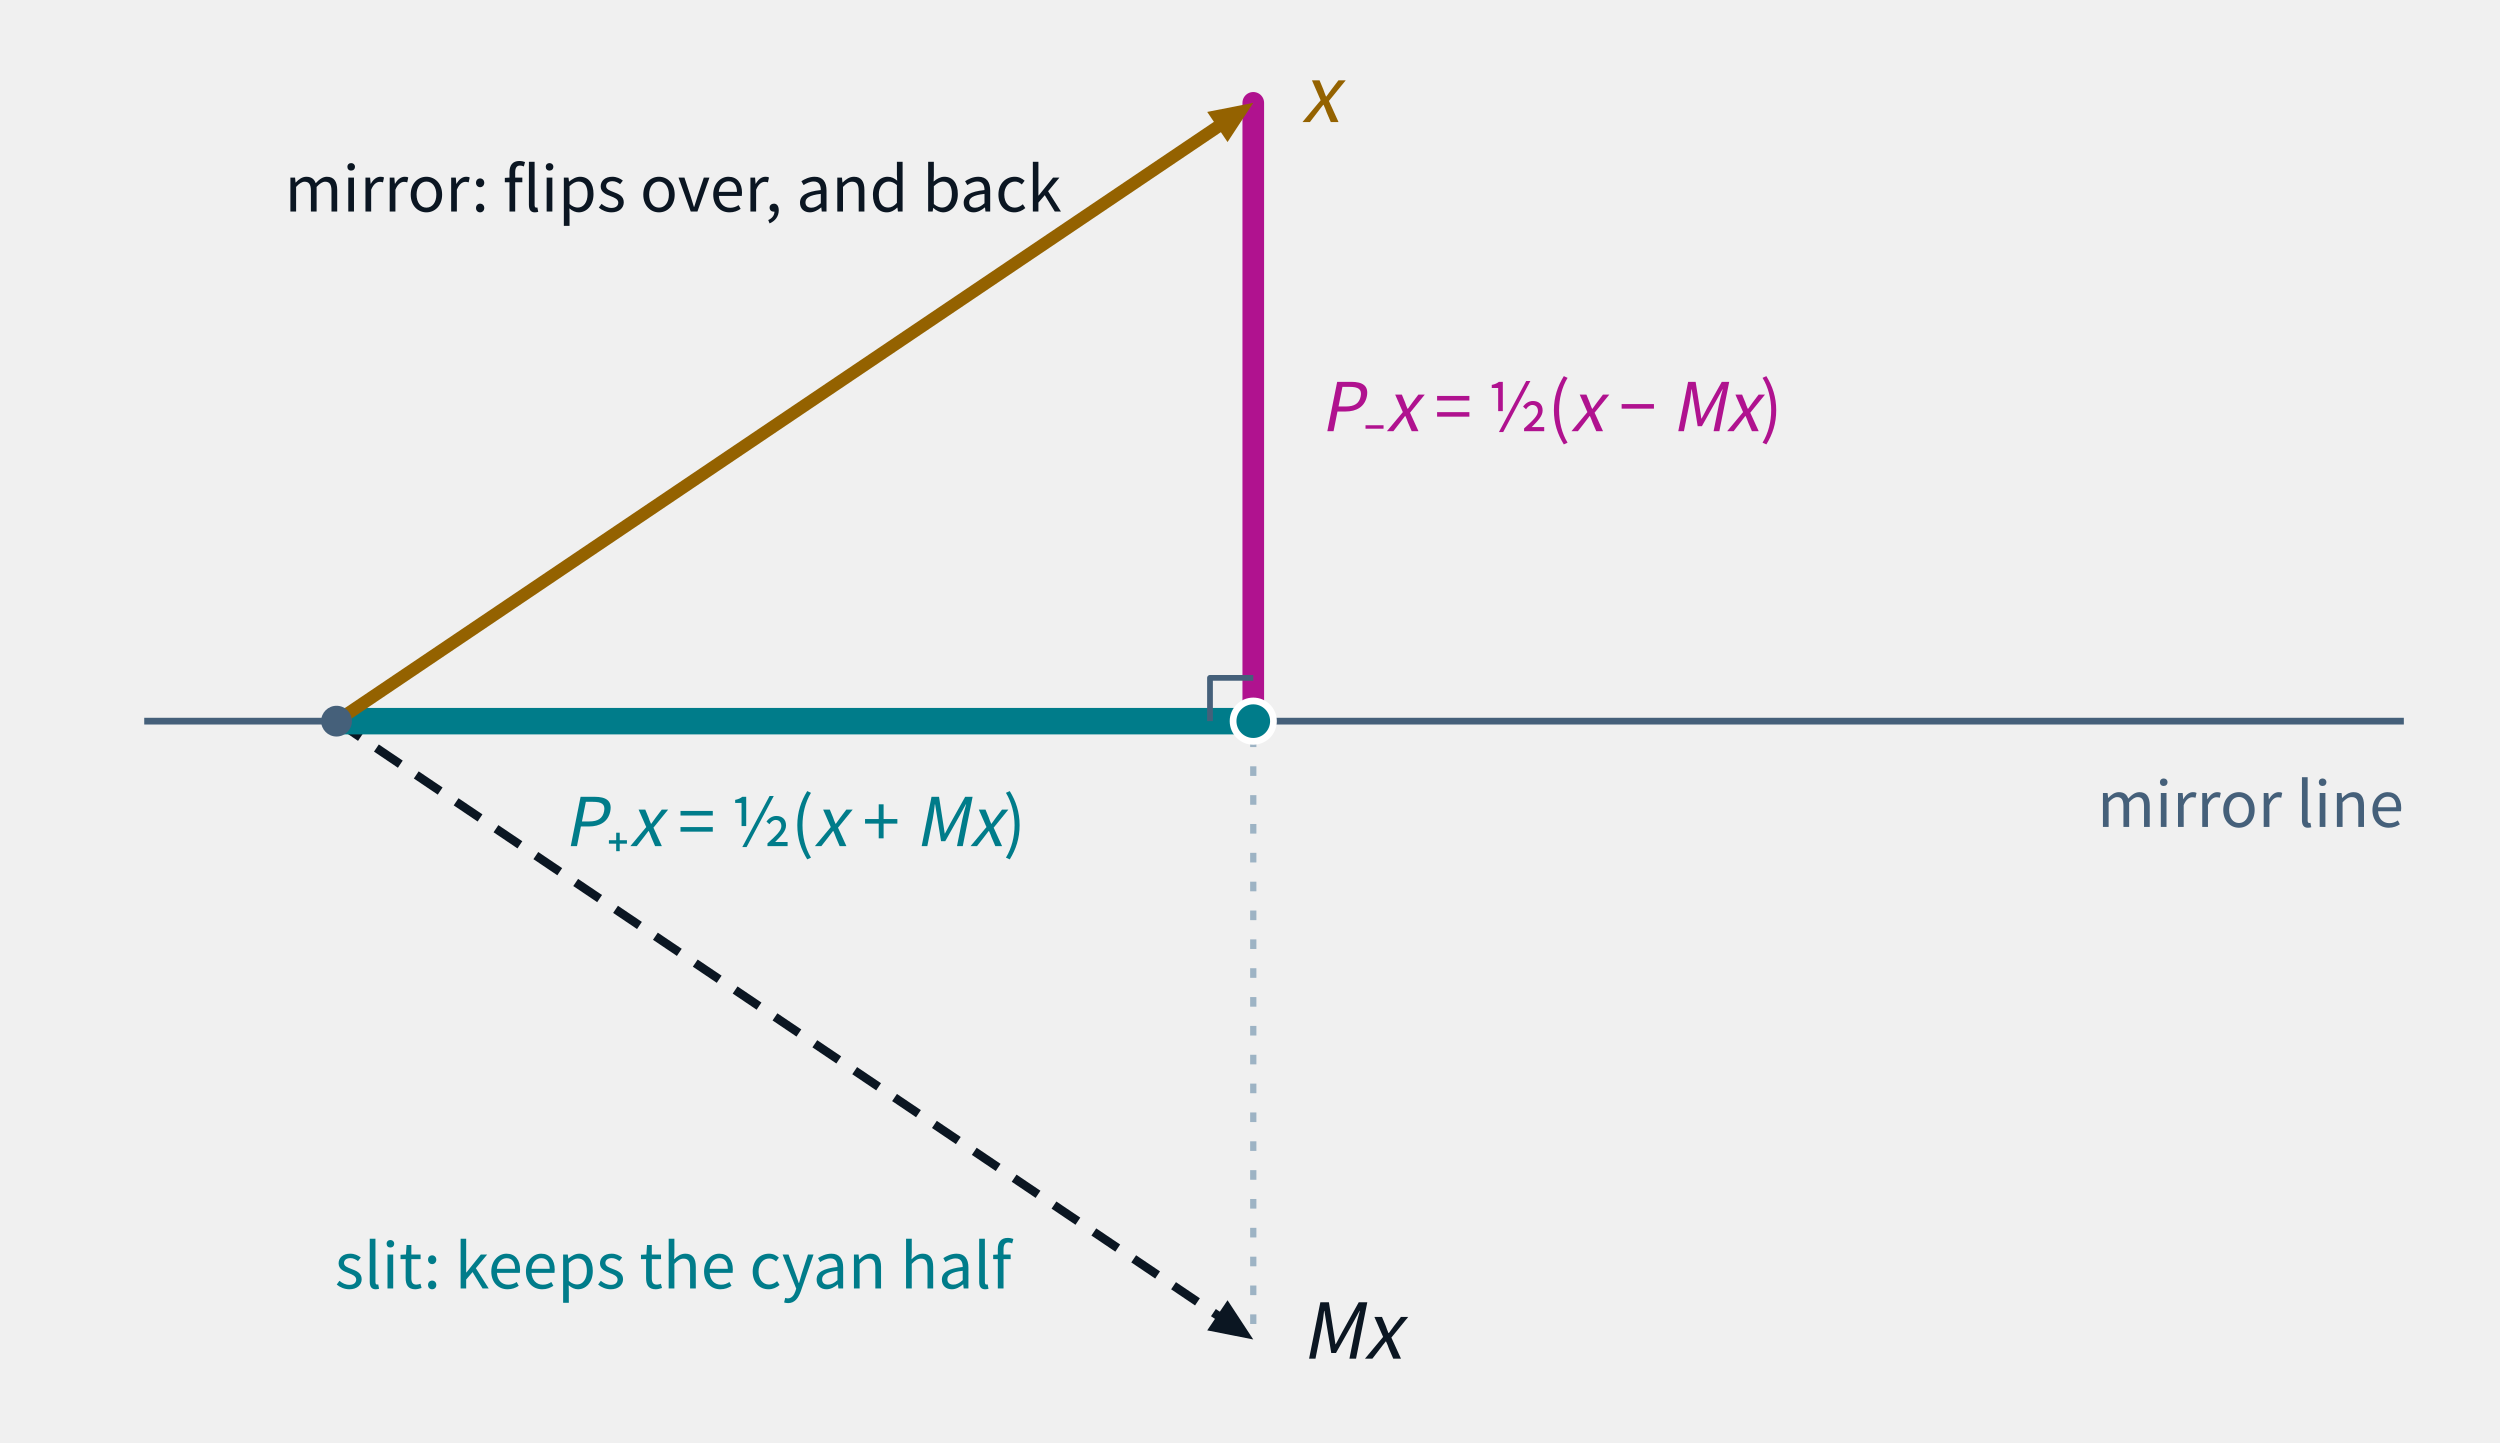
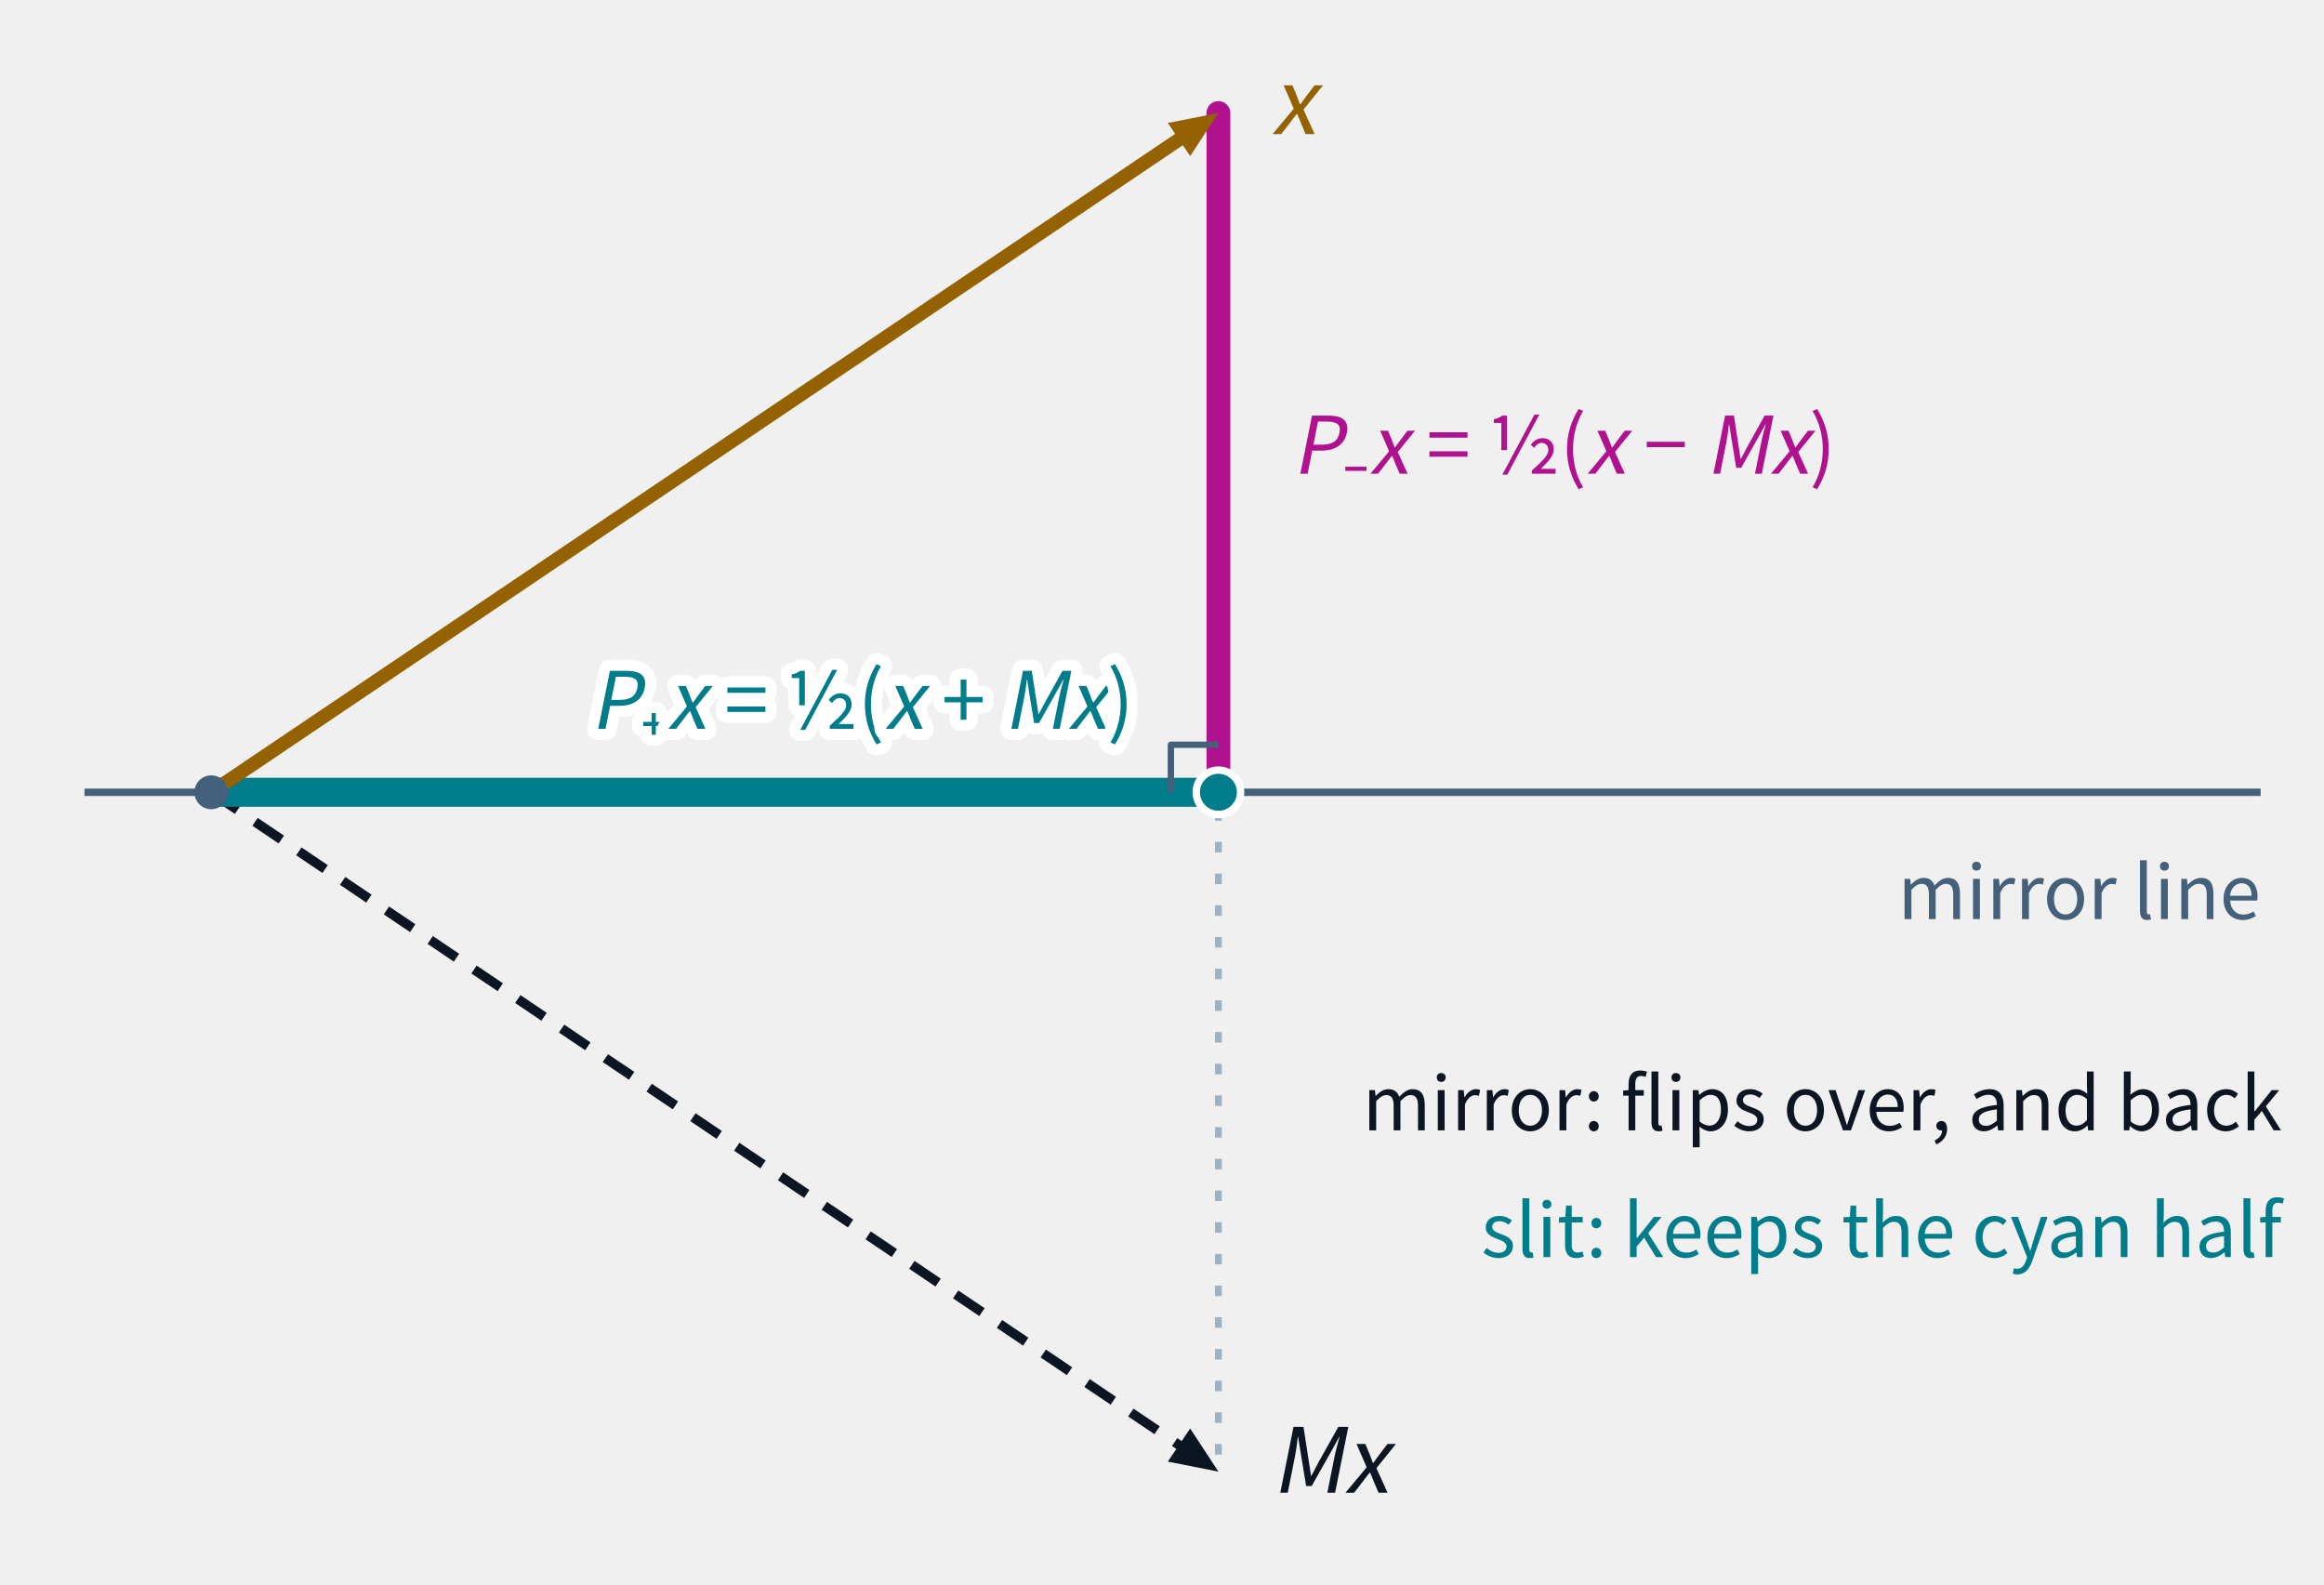
- <svg xmlns="http://www.w3.org/2000/svg" class="tr-fig" data-tr-fig="ch03-mirror-and-slit" data-lang="en" viewBox="0 0 520 300" width="520" height="300" font-family="'Noto Sans SC', 'Noto Sans CJK SC', 'Source Sans 3', 'PingFang SC', 'Microsoft YaHei', system-ui, sans-serif" role="img" aria-label="A horizontal mirror line. The amber arrow x points up and to the right; the dashed arrow Mx is its mirror image, pointing down and to the right. The dotted segment joining the two tips crosses the mirror line at one point; the thick cyan segment from the origin to that point is P₊x, the midpoint of x and Mx, and the magenta segment from there up to the tip of x is P₋x. The mirror flips the arrow over and can flip it back; the slit keeps only the cyan half.">
+ <svg xmlns="http://www.w3.org/2000/svg" class="tr-fig" data-tr-fig="ch03-mirror-and-slit" data-lang="en" viewBox="0 0 440 300" width="440" height="300" font-family="'Noto Sans SC', 'Noto Sans CJK SC', 'Source Sans 3', 'PingFang SC', 'Microsoft YaHei', system-ui, sans-serif" role="img" aria-label="A horizontal mirror line. The amber arrow x points up and to the right; the dashed arrow Mx is its mirror image, pointing down and to the right. The dotted segment joining the two tips crosses the mirror line at one point; the thick cyan segment from the origin to that point is P₊x, the midpoint of x and Mx, and the magenta segment from there up to the tip of x is P₋x. The mirror flips the arrow over and can flip it back; the slit keeps only the cyan half.">
  <style>.ts-ink{stroke:#0b1622}.tf-ink{fill:#0b1622}.ts-dim{stroke:#45607a}.tf-dim{fill:#45607a}.ts-faint{stroke:#9db3c4}.tf-faint{fill:#9db3c4}.ts-edge{stroke:#b9d0dd}.tf-edge{fill:#b9d0dd}.ts-hot{stroke:#5f9bb5}.tf-hot{fill:#5f9bb5}.ts-bg{stroke:#ffffff}.tf-bg{fill:#ffffff}.ts-panel{stroke:#eef5f9}.tf-panel{fill:#eef5f9}.ts-sheet{stroke:#f7fbfd}.tf-sheet{fill:#f7fbfd}.ts-cyan{stroke:#007c8a}.tf-cyan{fill:#007c8a}.ts-magenta{stroke:#b0128f}.tf-magenta{fill:#b0128f}.ts-amber{stroke:#946200}.tf-amber{fill:#946200}.ts-violet{stroke:#5a45c8}.tf-violet{fill:#5a45c8}.ts-ok{stroke:#087a4c}.tf-ok{fill:#087a4c}.ts-warn{stroke:#c21f3a}.tf-warn{fill:#c21f3a}.ts-blue{stroke:#1d5fd0}.tf-blue{fill:#1d5fd0}.ts-orange{stroke:#b85410}.tf-orange{fill:#b85410}.ts-sigma{stroke:#28405a}.tf-sigma{fill:#28405a}@media (prefers-color-scheme:dark){.ts-ink{stroke:#d4efff}.tf-ink{fill:#d4efff}.ts-dim{stroke:#6f8ea5}.tf-dim{fill:#6f8ea5}.ts-faint{stroke:#34506a}.tf-faint{fill:#34506a}.ts-edge{stroke:#143049}.tf-edge{fill:#143049}.ts-hot{stroke:#1f5d7c}.tf-hot{fill:#1f5d7c}.ts-bg{stroke:#03060c}.tf-bg{fill:#03060c}.ts-panel{stroke:#07101b}.tf-panel{fill:#07101b}.ts-sheet{stroke:#050c16}.tf-sheet{fill:#050c16}.ts-cyan{stroke:#19f0ff}.tf-cyan{fill:#19f0ff}.ts-magenta{stroke:#ff2fd0}.tf-magenta{fill:#ff2fd0}.ts-amber{stroke:#ffc83d}.tf-amber{fill:#ffc83d}.ts-violet{stroke:#9d8cff}.tf-violet{fill:#9d8cff}.ts-ok{stroke:#46ffb2}.tf-ok{fill:#46ffb2}.ts-warn{stroke:#ff5064}.tf-warn{fill:#ff5064}.ts-blue{stroke:#2a7bff}.tf-blue{fill:#2a7bff}.ts-orange{stroke:#ff8a3c}.tf-orange{fill:#ff8a3c}.ts-sigma{stroke:#cfe3ff}.tf-sigma{fill:#cfe3ff}}</style>
-   <line x1="30" y1="150" x2="500" y2="150" class="ts-dim" stroke-width="1.4" fill="none" />
-   <text class="tf-dim" x="500" y="172" font-size="13" text-anchor="end">mirror line</text>
-   <line x1="260.68" y1="21.39" x2="260.68" y2="278.61" class="ts-faint" stroke-width="1.3" stroke-dasharray="2 4" fill="none" />
-   <line x1="70" y1="150" x2="254.34" y2="274.34" class="ts-ink" stroke-width="1.8" stroke-dasharray="6 4" fill="none" />
-   <path d="M260.68 278.61 L251.1 276.72 L255.33 270.45Z" class="tf-ink" />
-   <line x1="260.68" y1="150" x2="260.68" y2="21.39" class="ts-magenta" stroke-width="4.5" stroke-linecap="round" fill="none" />
-   <line x1="70" y1="150" x2="260.68" y2="150" class="ts-cyan" stroke-width="5.5" stroke-linecap="round" fill="none" />
-   <line x1="70" y1="150" x2="254.34" y2="25.66" class="ts-amber" stroke-width="2.6" fill="none" />
-   <path d="M260.68 21.39 L255.33 29.55 L251.1 23.28Z" class="tf-amber" />
-   <path d="M260.68 141 L251.68 141 L251.68 150" class="ts-dim" stroke-width="1.2" stroke-linejoin="round" fill="none" />
-   <circle cx="260.68" cy="150" r="4.2" class="ts-bg tf-cyan" stroke-width="1.4" />
-   <circle cx="70" cy="150" r="3.2" class="tf-dim" />
-   <text class="tf-amber" x="270.68" y="25.39" font-size="16">
+   <line x1="16" y1="150" x2="428" y2="150" class="ts-dim" stroke-width="1.4" fill="none" />
+   <text class="tf-dim" x="428" y="174" font-size="14" text-anchor="end">mirror line</text>
+   <line x1="230.68" y1="21.39" x2="230.68" y2="278.61" class="ts-faint" stroke-width="1.3" stroke-dasharray="2 4" fill="none" />
+   <line x1="40" y1="150" x2="224.34" y2="274.34" class="ts-ink" stroke-width="1.8" stroke-dasharray="6 4" fill="none" />
+   <path d="M230.68 278.61 L221.1 276.72 L225.33 270.45Z" class="tf-ink" />
+   <line x1="230.68" y1="150" x2="230.68" y2="21.39" class="ts-magenta" stroke-width="4.5" stroke-linecap="round" fill="none" />
+   <line x1="40" y1="150" x2="230.68" y2="150" class="ts-cyan" stroke-width="5.5" stroke-linecap="round" fill="none" />
+   <line x1="40" y1="150" x2="224.34" y2="25.66" class="ts-amber" stroke-width="2.6" fill="none" />
+   <path d="M230.68 21.39 L225.33 29.55 L221.1 23.28Z" class="tf-amber" />
+   <path d="M230.68 141 L221.68 141 L221.68 150" class="ts-dim" stroke-width="1.2" stroke-linejoin="round" fill="none" />
+   <circle cx="230.68" cy="150" r="4.2" class="ts-bg tf-cyan" stroke-width="1.4" />
+   <circle cx="40" cy="150" r="3.2" class="tf-dim" />
+   <text class="tf-amber" x="240.68" y="25.39" font-size="17">
    <tspan font-style="italic">x</tspan>
  </text>
-   <text class="tf-ink" x="270.68" y="282.61" font-size="16">
+   <text class="tf-ink" x="240.68" y="282.61" font-size="17">
    <tspan font-style="italic">Mx</tspan>
  </text>
-   <text class="tf-cyan" x="165.34" y="176" font-size="14" text-anchor="middle">
+   <text class="tf-cyan ts-bg" x="214.68" y="138" font-size="15" text-anchor="end" stroke-width="4.2" stroke-linejoin="round" paint-order="stroke">
    <tspan font-style="italic">P</tspan>₊<tspan font-style="italic">x</tspan> = ½(<tspan font-style="italic">x</tspan> + <tspan font-style="italic">Mx</tspan>)</text>
-   <text class="tf-magenta" x="274.68" y="89.69" font-size="14">
+   <text class="tf-magenta" x="244.68" y="89.69" font-size="15">
    <tspan font-style="italic">P</tspan>₋<tspan font-style="italic">x</tspan> = ½(<tspan font-style="italic">x</tspan> − <tspan font-style="italic">Mx</tspan>)</text>
-   <text class="tf-ink" x="140" y="44" font-size="13" text-anchor="middle">mirror: flips over, and back</text>
-   <text class="tf-cyan" x="140" y="268" font-size="13" text-anchor="middle">slit: keeps the cyan half</text>
+   <text class="tf-ink" x="432" y="214" font-size="14" text-anchor="end">mirror: flips over, and back</text>
+   <text class="tf-cyan" x="432" y="238" font-size="14" text-anchor="end">slit: keeps the cyan half</text>
</svg>
